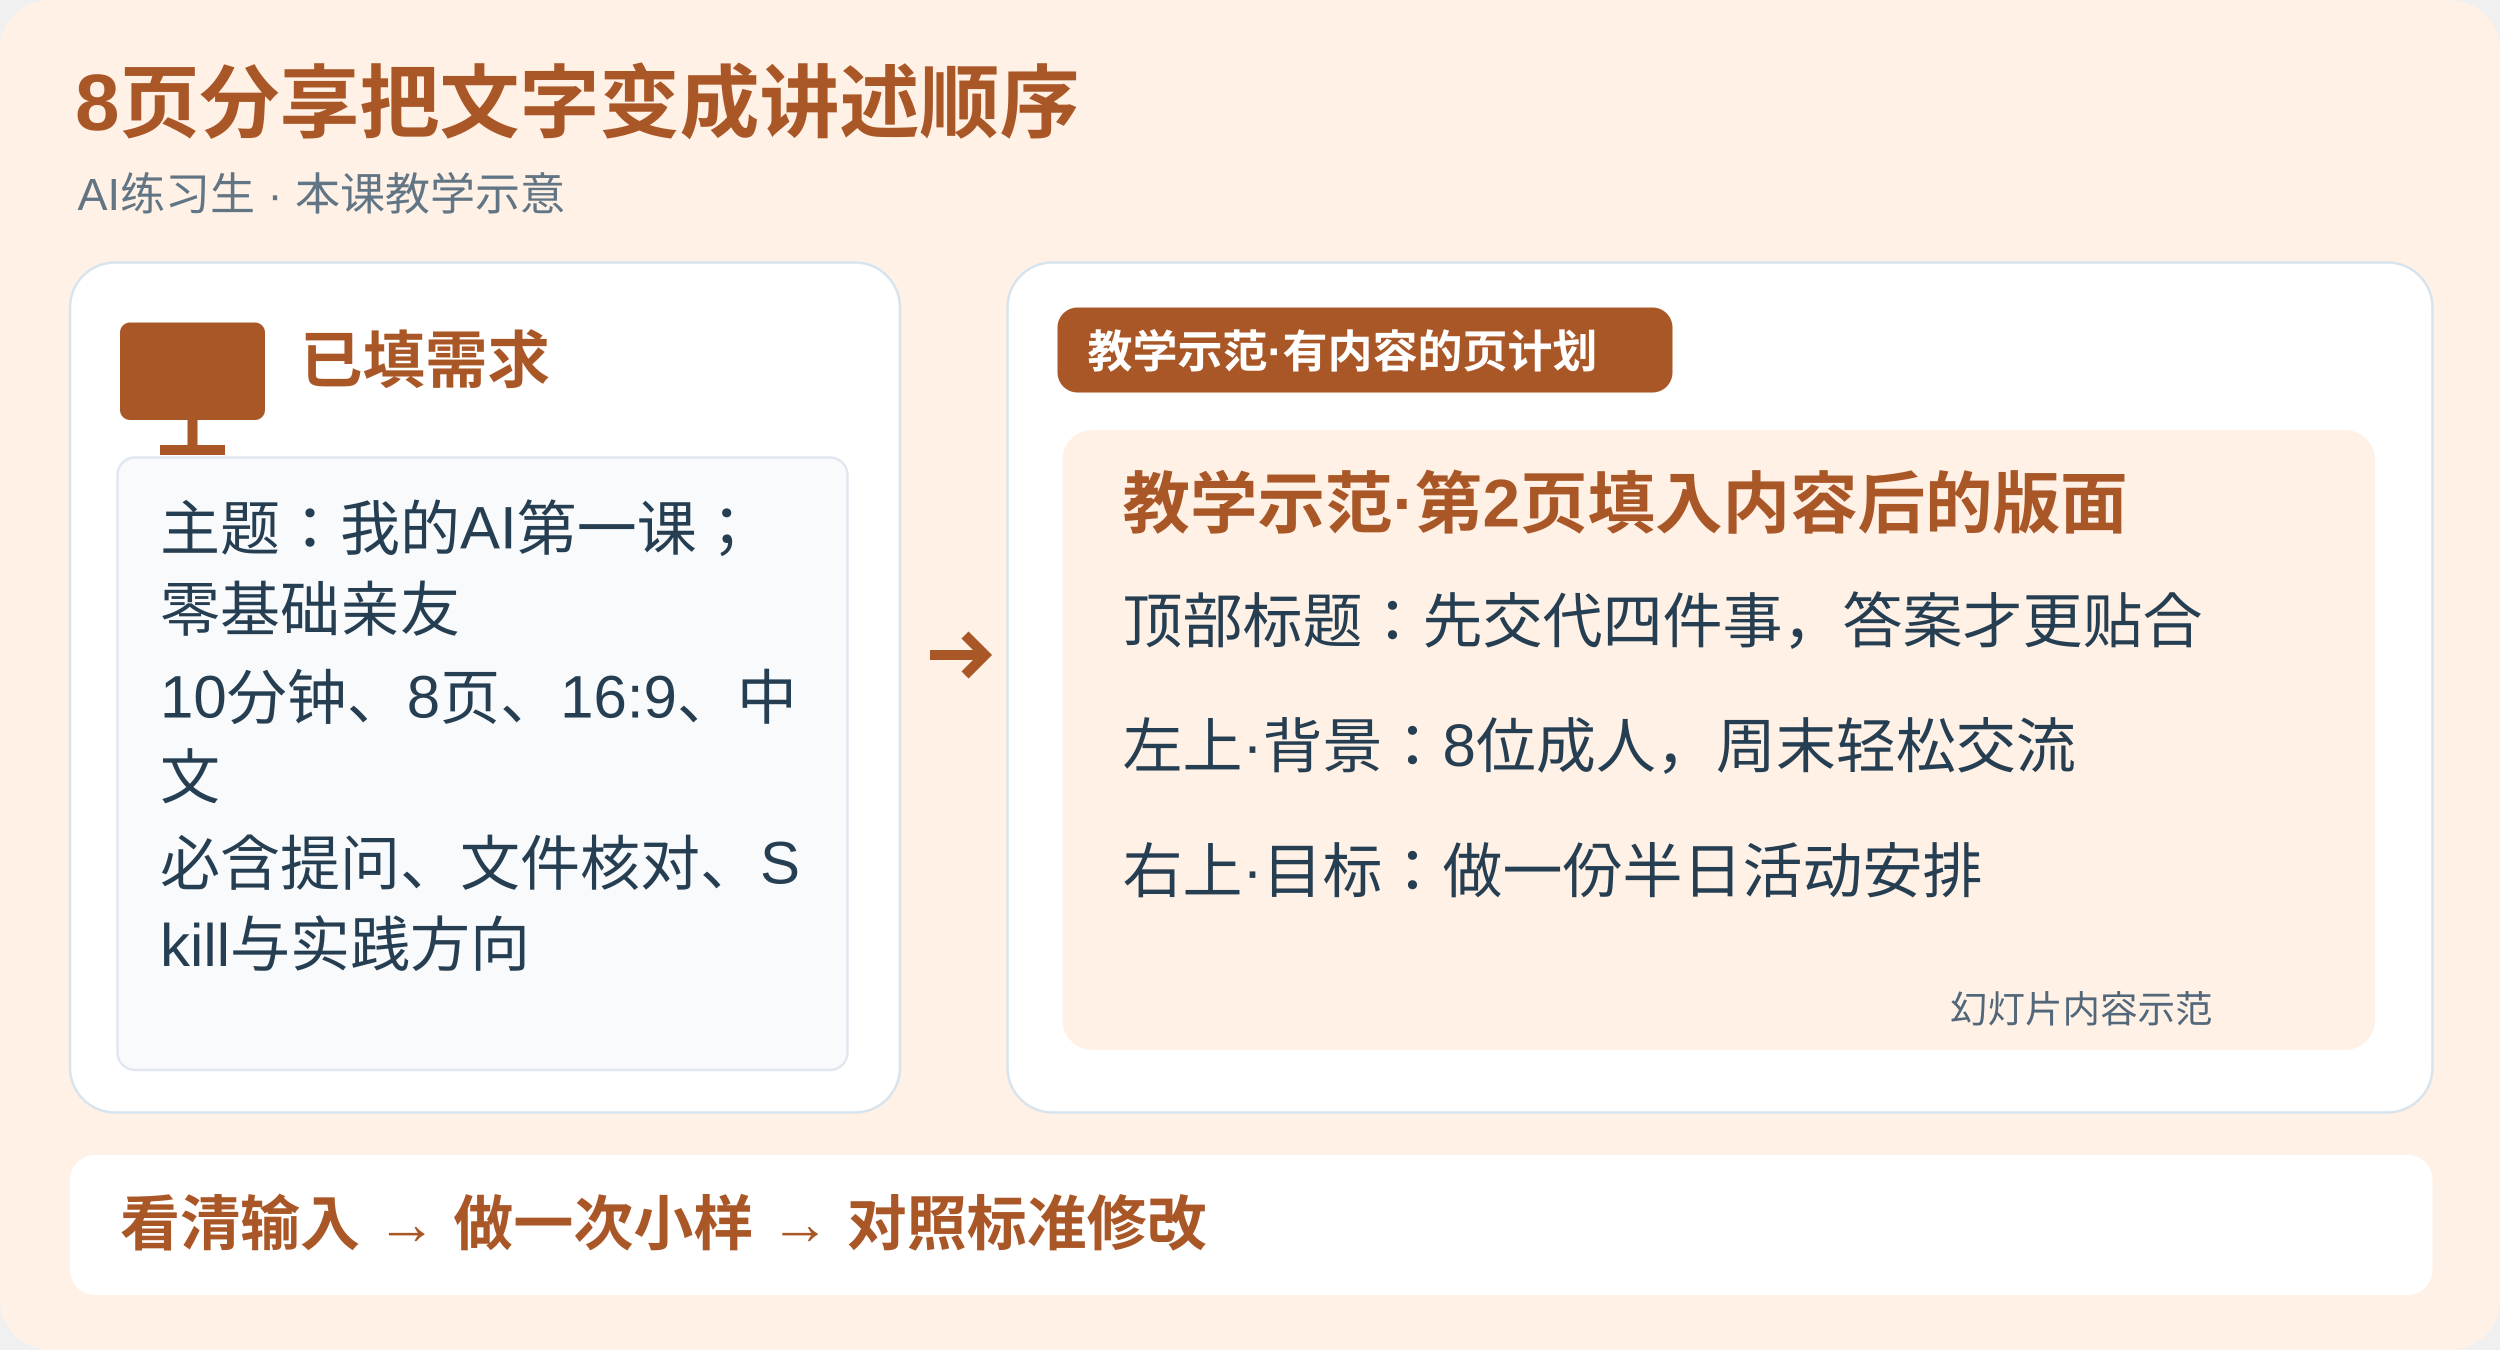
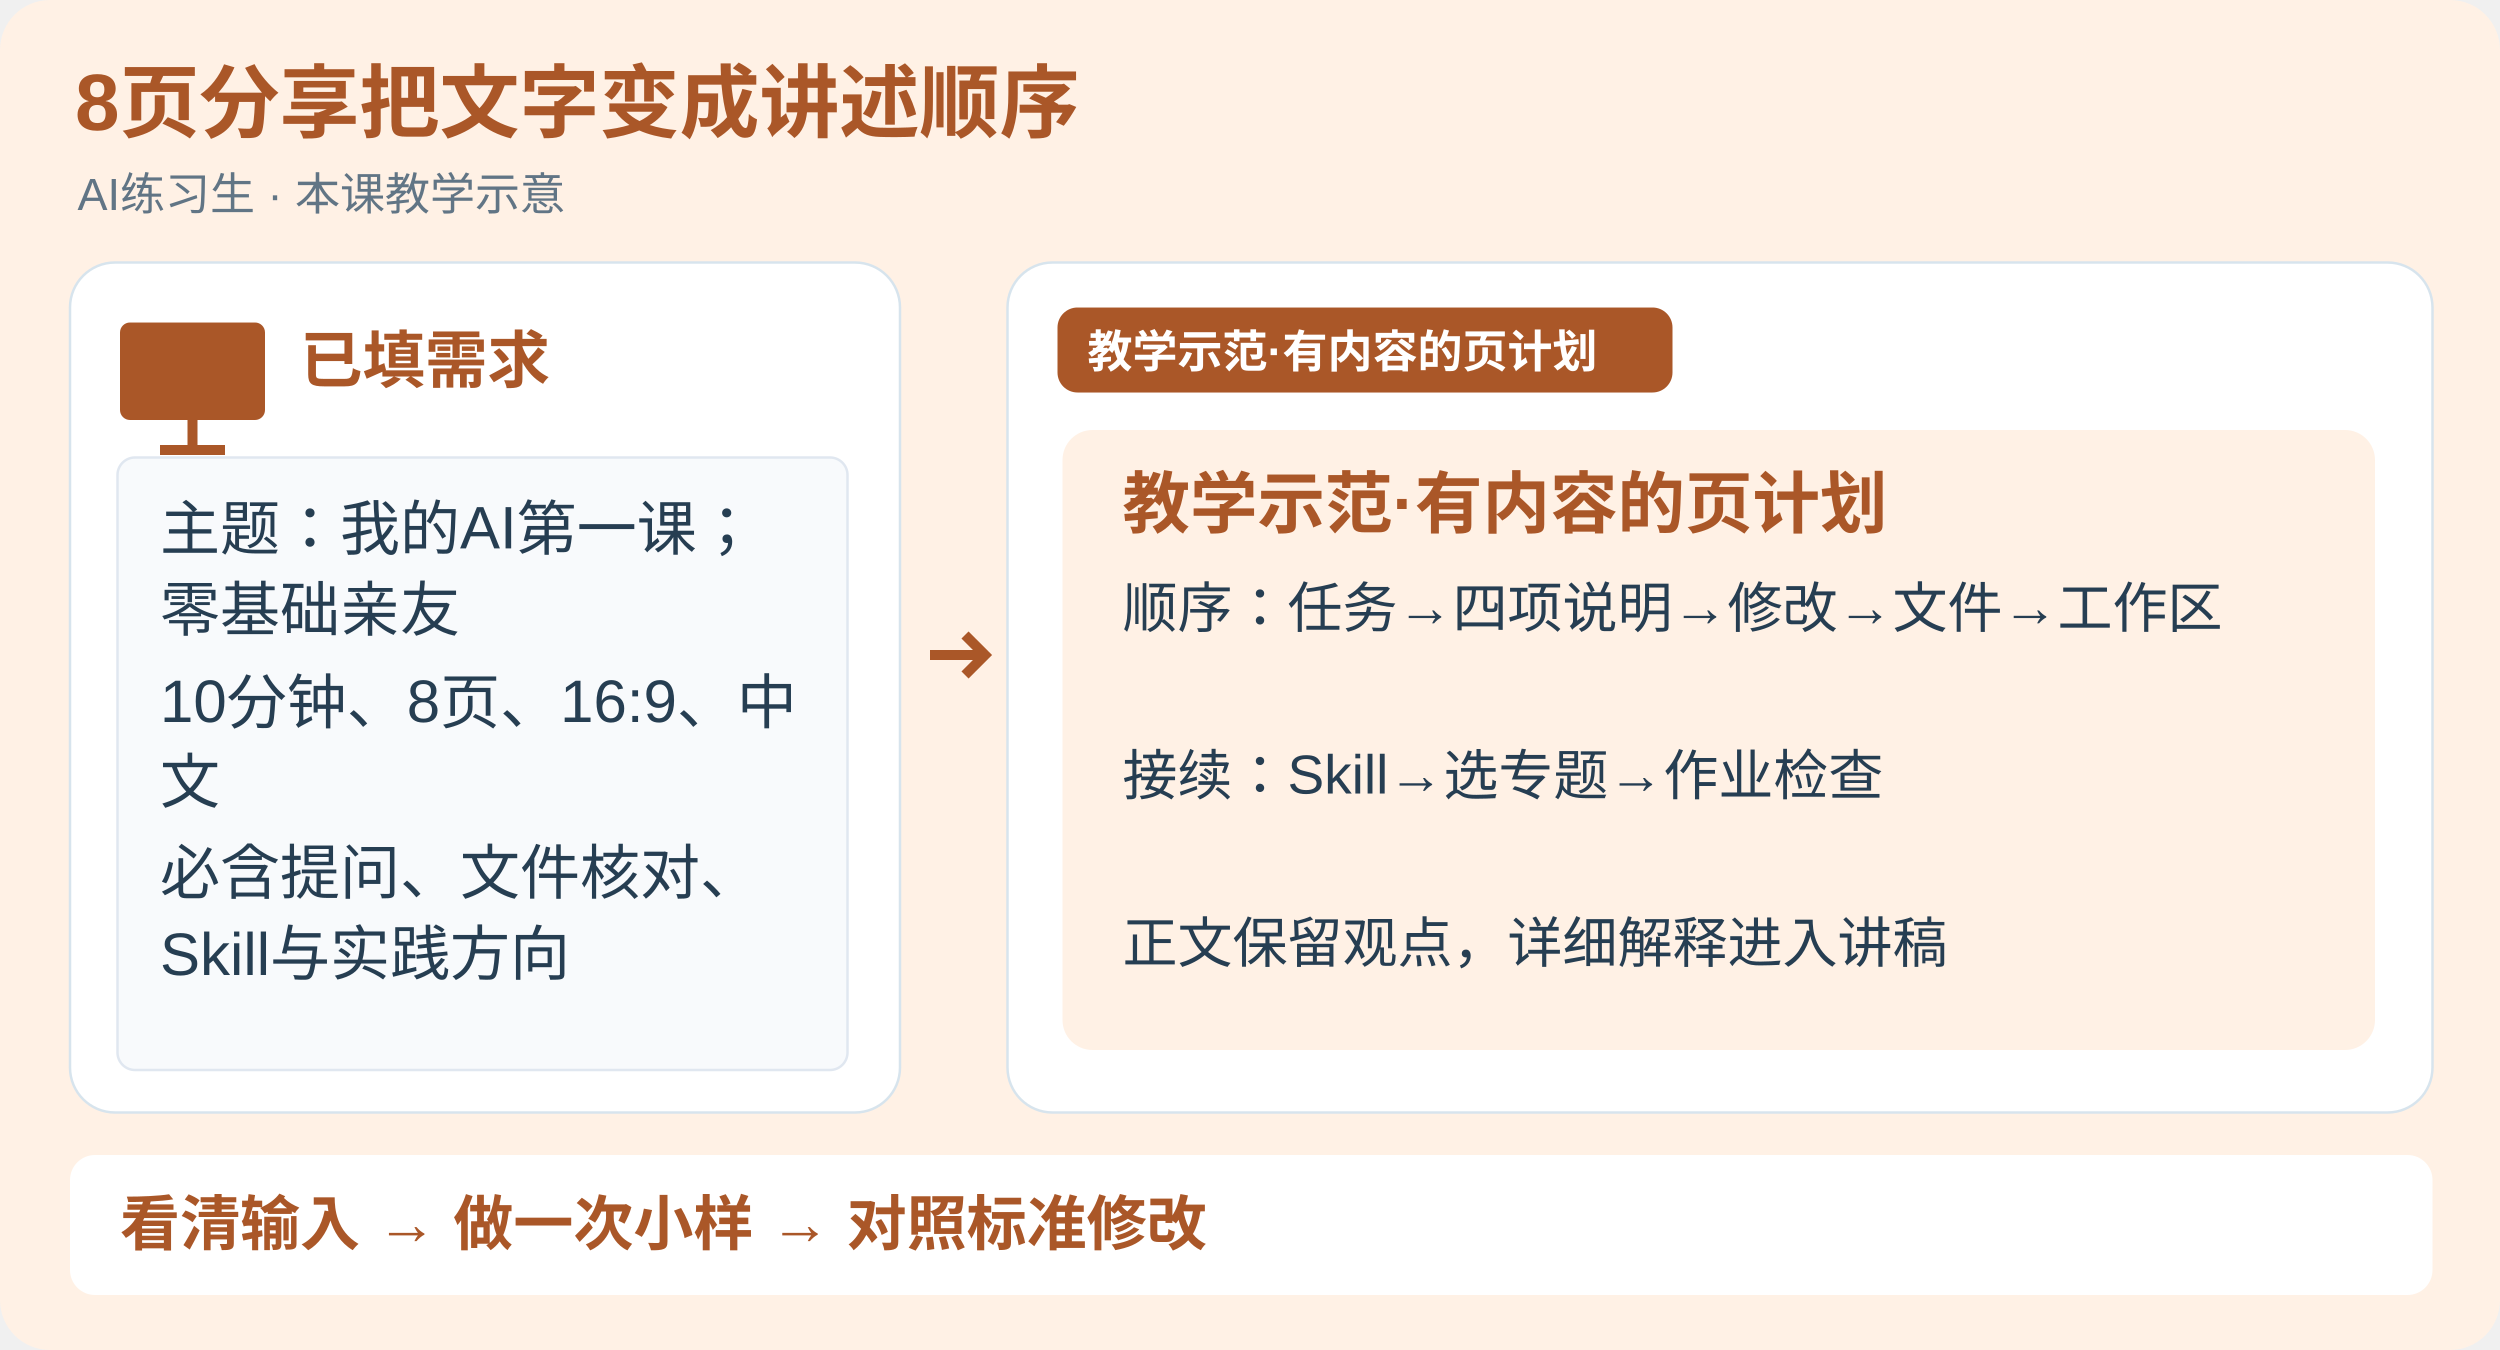
<svg xmlns="http://www.w3.org/2000/svg" width="1000" height="540" viewBox="0 0 1000 540" role="img" aria-labelledby="title desc">
  <style>text{font-family:'PingFang SC','Microsoft YaHei',Arial,sans-serif}</style>
  <rect x="0" y="0" width="1000" height="540" rx="20" fill="#fff1e5" stroke="none" />
  <text x="30" y="52" font-size="32" fill="#aa5728" font-weight="750">
    <tspan x="30" dy="0">8页分享把文字变成讲述顺序</tspan>
  </text>
  <text x="31" y="84" font-size="18" fill="#617585" font-weight="500">
    <tspan x="31" dy="0">AI练习生 · 本课教学示意</tspan>
  </text>
  <rect x="28" y="105" width="332" height="340" rx="18" fill="#fff" stroke="#d7e4ed" />
  <rect x="48" y="129" width="58" height="39" rx="4" fill="#aa5728" />
  <path d="M77 168v12m-13 0h26" stroke="#aa5728" stroke-width="4" />
  <text x="120" y="153" font-size="25" fill="#aa5728" font-weight="700">
    <tspan x="120" dy="0">已填需求</tspan>
  </text>
  <rect x="47" y="183" width="292" height="245" rx="7" fill="#f8fafc" stroke="#e0e7f0" />
  <text x="64" y="220" font-size="24" fill="#263e52" font-weight="500">
    <tspan x="64" dy="0">主题：我的AI第一课；</tspan>
    <tspan x="64" dy="32.4">零基础亲友</tspan>
  </text>
-   <text x="64" y="287" font-size="24" fill="#263e52" font-weight="500">
+   <text x="64" y="288.8" font-size="24" fill="#263e52" font-weight="500">
    <tspan x="64" dy="0">10分钟、8页、16:9、中</tspan>
    <tspan x="64" dy="32.4">文</tspan>
  </text>
-   <text x="64" y="354" font-size="24" fill="#263e52" font-weight="500">
-     <tspan x="64" dy="0">必含提问、文件核对、S</tspan>
-     <tspan x="64" dy="32.4">kill与实践方向</tspan>
+   <text x="64" y="357.6" font-size="24" fill="#263e52" font-weight="500">
+     <tspan x="64" dy="0">必含提问、文件核对、</tspan>
+     <tspan x="64" dy="32.4">Skill与实践方向</tspan>
  </text>
  <path d="M372 262h22m-8-8l8 8-8 8" stroke="#aa5728" stroke-width="4" fill="none" />
  <rect x="403" y="105" width="570" height="340" rx="18" fill="#fff" stroke="#d7e4ed" />
  <rect x="423" y="123" width="246" height="34" rx="8" fill="#aa5728" stroke="none" />
  <text x="435" y="147" font-size="18" fill="#fff" font-weight="700">
    <tspan x="435" dy="0">教学示范·有内容的页计划</tspan>
  </text>
  <rect x="425" y="172" width="525" height="248" rx="12" fill="#fff1e5" stroke="none" />
  <text x="449" y="211" font-size="27" fill="#aa5728" font-weight="750">
-     <tspan x="449" dy="0">教学示范·第2页填入内容后的版面</tspan>
+     <tspan x="449" dy="0">教学示范·有内容的页计划</tspan>
  </text>
-   <text x="449" y="257" font-size="24" fill="#263e52" font-weight="500">
-     <tspan x="449" dy="0">顶部标题：先交代四件事，答案才更贴合</tspan>
+   <text x="449" y="251" font-size="22" fill="#263e52" font-weight="500">
+     <tspan x="449" dy="0">顺序：任务→四项说明→修改→文件→工作区</tspan>
  </text>
-   <text x="449" y="307" font-size="24" fill="#263e52" font-weight="500">
-     <tspan x="449" dy="0">左上·背景：8位成人，周末轻松交流</tspan>
+   <text x="449" y="318" font-size="22" fill="#263e52" font-weight="500">
+     <tspan x="449" dy="0">接续：Skill→选专题→作业检查</tspan>
  </text>
-   <text x="449" y="357" font-size="24" fill="#263e52" font-weight="500">
-     <tspan x="449" dy="0">右上·目标：做一份半日活动安排</tspan>
-   </text>
-   <text x="780" y="409" font-size="15" fill="#52677a" font-weight="500">
-     <tspan x="780" dy="0">幻灯片内容示范</tspan>
+   <text x="449" y="385" font-size="22" fill="#263e52" font-weight="500">
+     <tspan x="449" dy="0">正文保留观点，详细解释进入讲稿</tspan>
  </text>
  <rect x="28" y="462" width="945" height="56" rx="10" fill="#fff" stroke="none" />
  <text x="48" y="498" font-size="24" fill="#aa5728" font-weight="650">
    <tspan x="48" dy="0">看清输入 → 做一次小样 → 对照标准修改</tspan>
  </text>
</svg>
